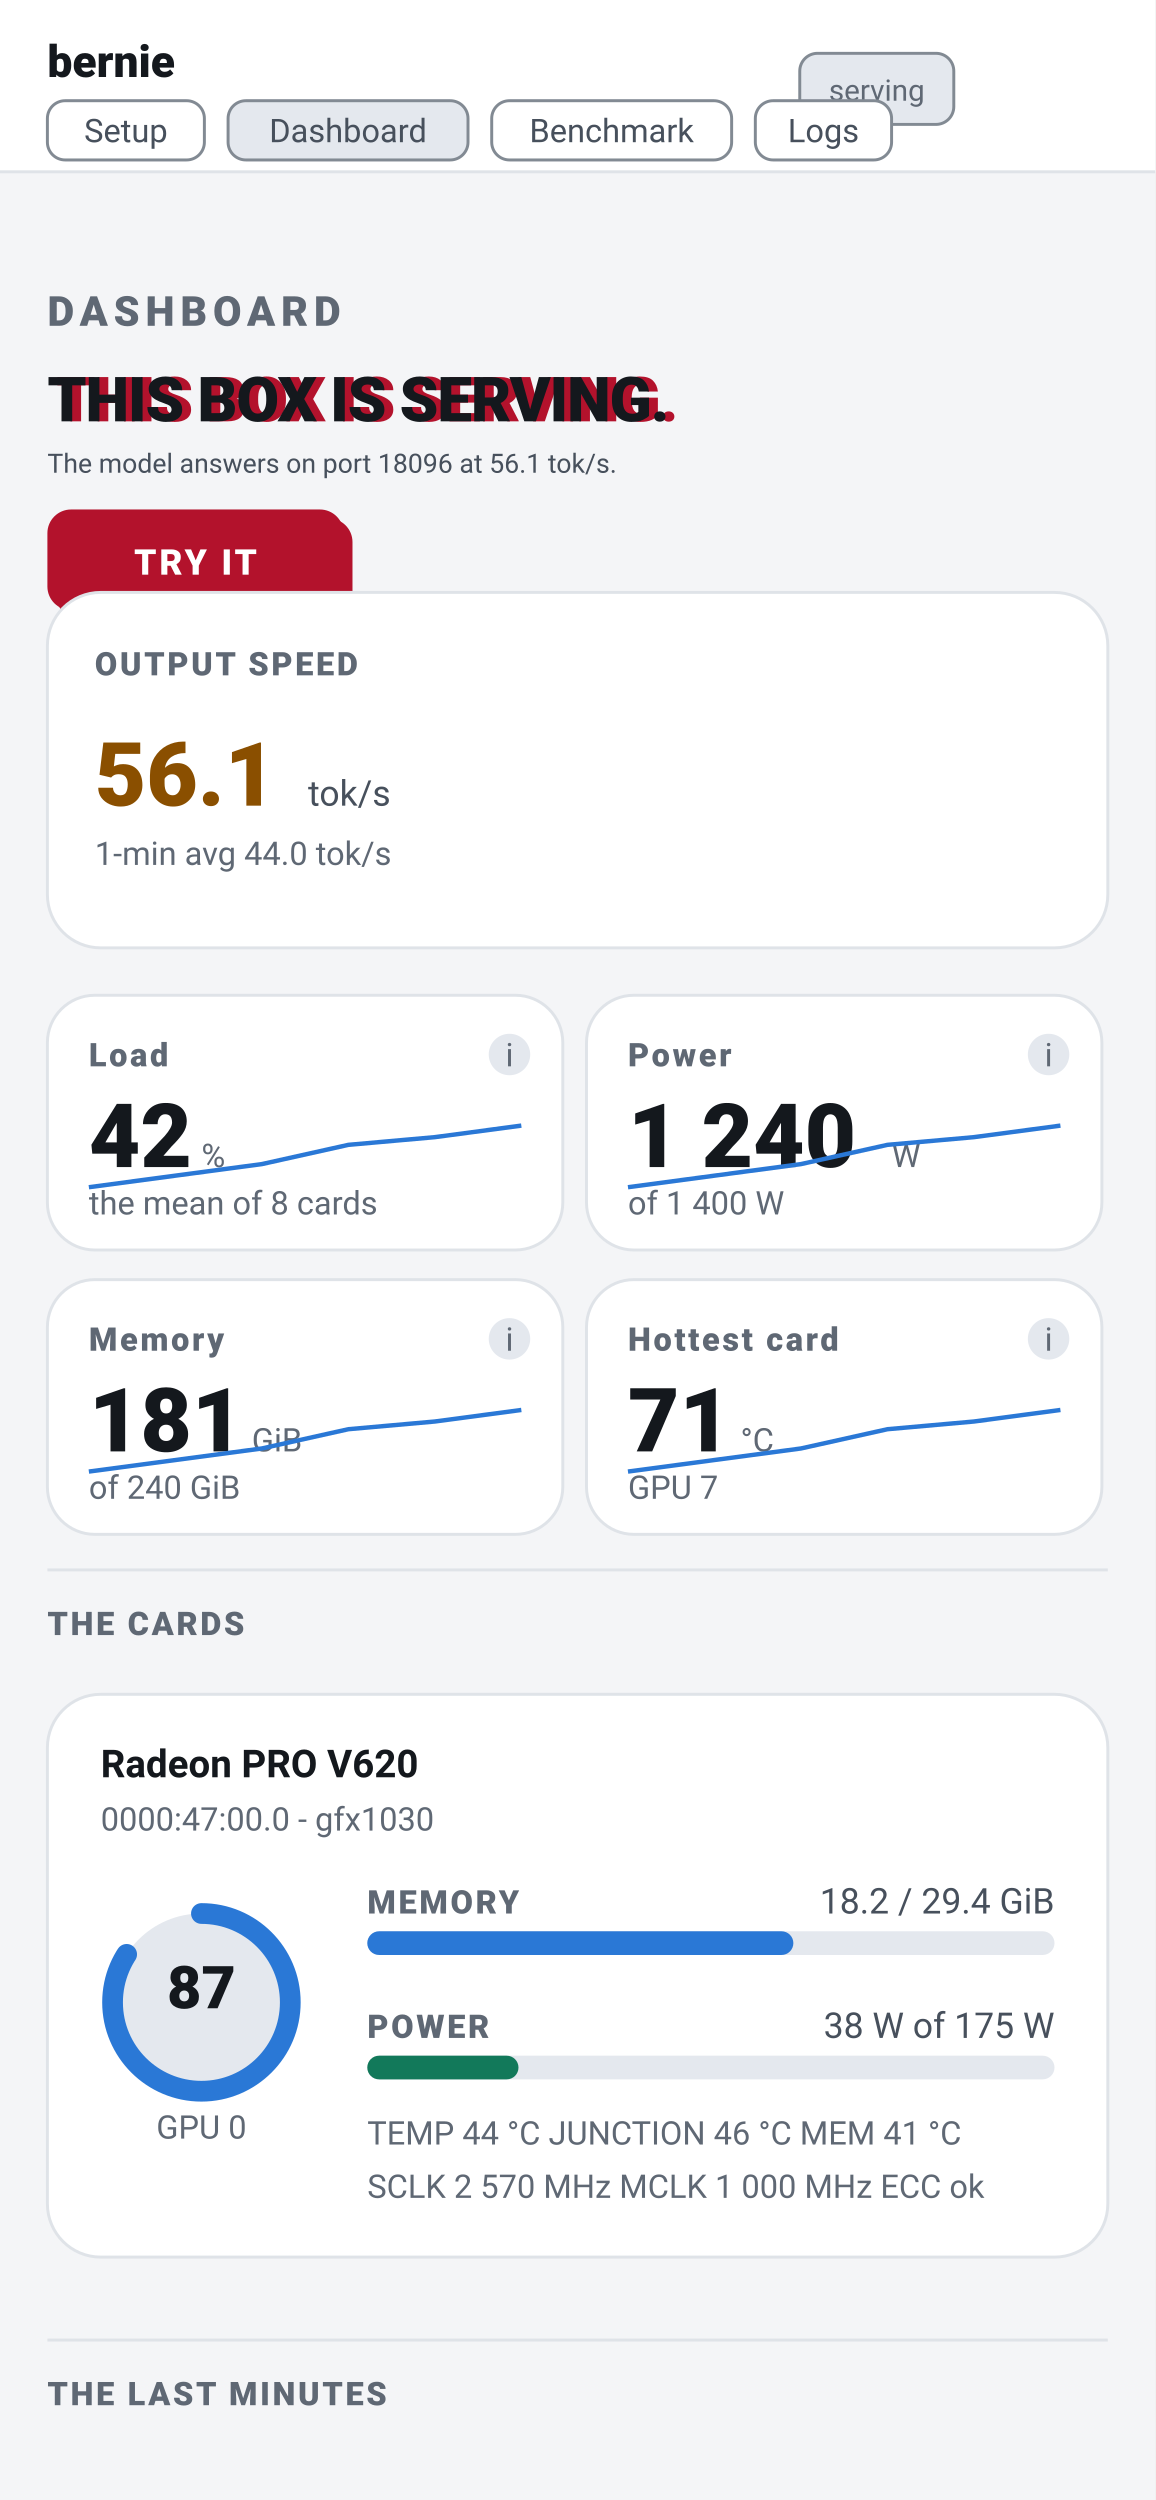
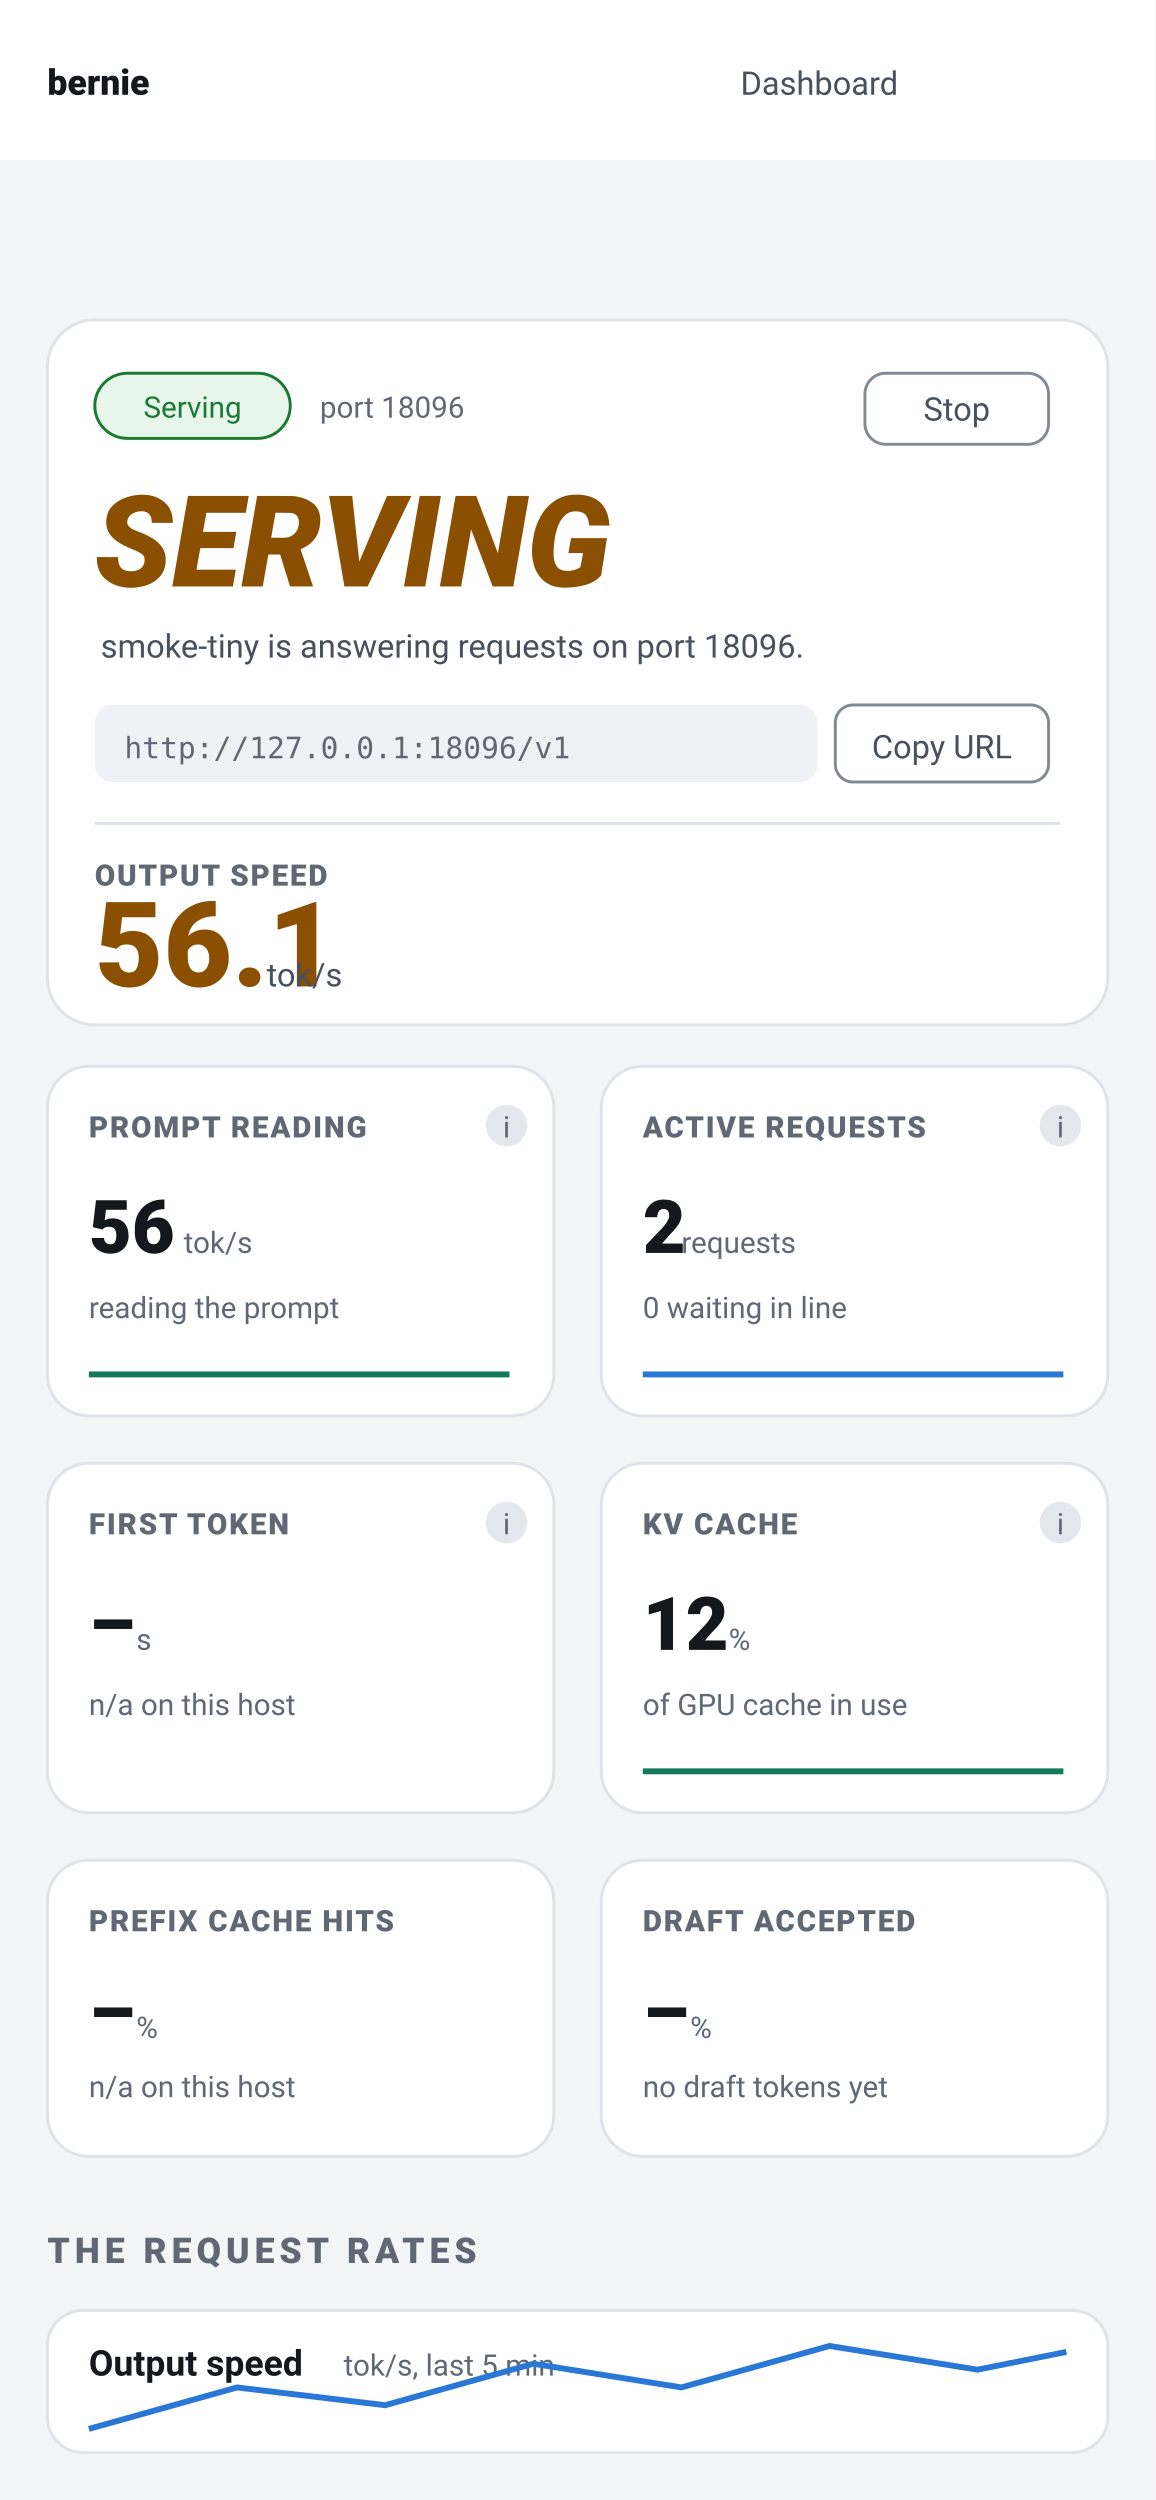
- <svg xmlns="http://www.w3.org/2000/svg" width="390" height="844" viewBox="0 0 390 844" role="img" aria-label="The Dashboard tab at 390 px">
+ <svg xmlns="http://www.w3.org/2000/svg" width="390" height="844" viewBox="0 0 390 844" role="img" aria-label="The Dashboard tab in Simple mode at 390 px">
  <defs>
    <style>
- .bg{fill:#f4f5f7}.sf{fill:#ffffff}.sf2{fill:#eef1f5}.sf3{fill:#e4e8ee}
- .ln{stroke:#dfe3e8;fill:none}.ed{stroke:#828a93;fill:none}.accln{stroke:#b3122c;fill:none}
- .t{font-family:system-ui,-apple-system,'Segoe UI',Roboto,Arial,sans-serif;fill:#14181d}
- .mn{font-family:ui-monospace,Menlo,Consolas,monospace;fill:#14181d}
- .h1{font-size:30px;font-weight:900;letter-spacing:-.02em}.h2{font-size:14px;font-weight:800;letter-spacing:.14em;fill:#5f6874}
- .lbl{font-size:11px;font-weight:800;letter-spacing:.08em;fill:#5f6874}
- .bd{font-size:13px}.sm{font-size:11px;fill:#5f6874}.sb{font-size:12px;fill:#47505c}
- .num{font-size:30px;font-weight:900}.hnum{font-size:52px;font-weight:900}
- .key{fill:#8a4f00}.acc{fill:#b3122c}.onacc{fill:#ffffff}
- .ok{fill:#1a7a33}.warn{fill:#8a6100}.ser{fill:#c2410c}.fail{fill:#b42318}.skip{fill:#5f6874}.info{fill:#2a5fb4}
- .s1{fill:#2a78d6}.s2{fill:#12795a}.s3{fill:#9a6200}.s4{fill:#c0392b}.s5{fill:#7c5cff}.s6{fill:#0f766e}
- .s1s{stroke:#2a78d6;fill:none}.s2s{stroke:#12795a;fill:none}
+ .bg{fill:#f4f5f7}.sf{fill:#fff}.sf2{fill:#eef1f5}.sf3{fill:#e4e8ee}.ln{stroke:#dfe3e8}.ed{stroke:#828a93}
+ .t{font-family:system-ui,-apple-system,'Segoe UI',Roboto,Arial,sans-serif;fill:#14181d}.m{font-family:ui-monospace,Menlo,Consolas,monospace;fill:#14181d}
+ .lbl{font-size:10px;font-weight:800;letter-spacing:.06em;fill:#5f6874}.h2{font-size:12px;font-weight:800;letter-spacing:.14em;fill:#5f6874}.bd{font-size:12px}.sm{font-size:10px;fill:#5f6874}.sb{font-size:11px;fill:#47505c}.num{font-size:25px;font-weight:900}.key{fill:#8a4f00}.ok{fill:#1a7a33}.s1{stroke:#2a78d6;fill:none}.s1f{fill:#2a78d6}.s3{stroke:#12795a;fill:none}
</style>
  </defs>
-   <rect x="0" y="0" width="390" height="844" rx="0" class="bg" />
-   <rect x="0" y="0" width="390" height="58" rx="0" class="sf" />
-   <text x="16" y="26" class="t bd" text-anchor="start" style="font-size:15px;font-weight:800">bernie</text>
-   <line x1="0" y1="58" x2="390" y2="58" class="ln" />
-   <rect x="270" y="18" width="52" height="24" rx="6" class="sf3" stroke="#828a93" />
-   <text x="296" y="34" class="t sm" text-anchor="middle" style="font-size:10px">serving</text>
-   <rect x="16" y="34" width="53" height="20" rx="6" class="sf" stroke="#828a93" />
-   <text x="42.5" y="48" class="t sb" text-anchor="middle" style="font-size:11px">Setup</text>
-   <rect x="77" y="34" width="81" height="20" rx="6" class="sf3" stroke="#828a93" />
-   <text x="117.5" y="48" class="t sb" text-anchor="middle" style="font-size:11px">Dashboard</text>
-   <rect x="166" y="34" width="81" height="20" rx="6" class="sf" stroke="#828a93" />
-   <text x="206.5" y="48" class="t sb" text-anchor="middle" style="font-size:11px">Benchmark</text>
-   <rect x="255" y="34" width="46" height="20" rx="6" class="sf" stroke="#828a93" />
-   <text x="278.0" y="48" class="t sb" text-anchor="middle" style="font-size:11px">Logs</text>
-   <text x="16" y="110" class="t h2" text-anchor="start">DASHBOARD</text>
-   <text x="19" y="142.24" class="t acc" text-anchor="start" style="font-size:21px;font-weight:900;letter-spacing:-.02em">THIS BOX IS SERVING.</text>
-   <text x="16" y="142.24" class="t h1" text-anchor="start" style="font-size:21px">THIS BOX IS SERVING.</text>
-   <text x="16" y="159.6" class="t sb" text-anchor="start" style="font-size:9px">The model answers on port 18096 at 56.1 tok/s.</text>
-   <rect x="19" y="175.0" width="100" height="34" rx="8" class="acc" />
-   <rect x="16" y="172.0" width="100" height="34" rx="8" class="acc" />
-   <text x="66.0" y="194.0" class="t onacc" text-anchor="middle" style="font-size:12px;font-weight:800;letter-spacing:.08em">TRY IT</text>
-   <rect x="16" y="200" width="358" height="120" rx="18" class="sf" stroke="#dfe3e8" />
-   <text x="32" y="228" class="t lbl" text-anchor="start">OUTPUT SPEED</text>
-   <text x="32" y="272" class="t num key" text-anchor="start">56.1</text>
-   <text x="104" y="272" class="t sb" text-anchor="start">tok/s</text>
-   <text x="32" y="292" class="t sm" text-anchor="start">1-min avg 44.0 tok/s</text>
-   <rect x="16" y="336" width="174" height="86" rx="16" class="sf" stroke="#dfe3e8" />
-   <text x="30" y="360" class="t lbl" text-anchor="start">Load</text>
-   <circle cx="172" cy="356" r="7" class="sf3" />
-   <text x="172" y="360" class="t sm" text-anchor="middle">i</text>
-   <text x="30" y="394" class="t num" text-anchor="start">42</text>
-   <text x="68" y="394" class="t sm" text-anchor="start">%</text>
-   <text x="30" y="410" class="t sm" text-anchor="start">the mean of 8 cards</text>
-   <polyline points="30.0,400.8 59.2,396.9 88.4,393.0 117.6,386.5 146.8,383.9 176.0,380.0" class="s1s" stroke-width="1.5" />
-   <rect x="198" y="336" width="174" height="86" rx="16" class="sf" stroke="#dfe3e8" />
-   <text x="212" y="360" class="t lbl" text-anchor="start">Power</text>
-   <circle cx="354" cy="356" r="7" class="sf3" />
-   <text x="354" y="360" class="t sm" text-anchor="middle">i</text>
-   <text x="212" y="394" class="t num" text-anchor="start">1 240</text>
-   <text x="301" y="394" class="t sm" text-anchor="start">W</text>
-   <text x="212" y="410" class="t sm" text-anchor="start">of 1 400 W</text>
-   <polyline points="212.0,400.8 241.2,396.9 270.4,393.0 299.6,386.5 328.8,383.9 358.0,380.0" class="s1s" stroke-width="1.5" />
-   <rect x="16" y="432" width="174" height="86" rx="16" class="sf" stroke="#dfe3e8" />
-   <text x="30" y="456" class="t lbl" text-anchor="start">Memory</text>
-   <circle cx="172" cy="452" r="7" class="sf3" />
-   <text x="172" y="456" class="t sm" text-anchor="middle">i</text>
-   <text x="30" y="490" class="t num" text-anchor="start">181</text>
-   <text x="85" y="490" class="t sm" text-anchor="start">GiB</text>
-   <text x="30" y="506" class="t sm" text-anchor="start">of 240 GiB</text>
-   <polyline points="30.0,496.8 59.2,492.9 88.4,489.0 117.6,482.5 146.8,479.9 176.0,476.0" class="s1s" stroke-width="1.5" />
-   <rect x="198" y="432" width="174" height="86" rx="16" class="sf" stroke="#dfe3e8" />
-   <text x="212" y="456" class="t lbl" text-anchor="start">Hottest card</text>
-   <circle cx="354" cy="452" r="7" class="sf3" />
-   <text x="354" y="456" class="t sm" text-anchor="middle">i</text>
-   <text x="212" y="490" class="t num" text-anchor="start">71</text>
-   <text x="250" y="490" class="t sm" text-anchor="start">°C</text>
-   <text x="212" y="506" class="t sm" text-anchor="start">GPU 7</text>
-   <polyline points="212.0,496.8 241.2,492.9 270.4,489.0 299.6,482.5 328.8,479.9 358.0,476.0" class="s1s" stroke-width="1.5" />
-   <line x1="16" y1="530" x2="374" y2="530" class="ln" />
-   <text x="16" y="552" class="t lbl" text-anchor="start">THE CARDS</text>
-   <rect x="16" y="572" width="358" height="190" rx="18" class="sf" stroke="#dfe3e8" />
-   <text x="34" y="600" class="t bd" text-anchor="start" style="font-weight:700">Radeon PRO V620</text>
-   <text x="34" y="618" class="t sm" text-anchor="start">0000:47:00.0 - gfx1030</text>
-   <circle cx="68" cy="676" r="30" class="sf3" />
-   <circle cx="68" cy="676" r="30" class="none" fill="none" stroke="#2a78d6" stroke-width="7" stroke-linecap="round" stroke-dasharray="188.5 188.5" stroke-dashoffset="30" transform="rotate(-90 68 676)" />
-   <text x="68" y="678" class="t num" text-anchor="middle" style="font-size:20px">87</text>
-   <text x="68" y="722" class="t sm" text-anchor="middle">GPU 0</text>
-   <text x="124" y="646" class="t lbl" text-anchor="start">MEMORY</text>
-   <text x="356" y="646" class="t sb" text-anchor="end">18.2 / 29.4 GiB</text>
-   <rect x="124" y="652" width="232" height="8" rx="4" class="sf3" />
-   <rect x="124" y="652" width="143.84" height="8" rx="4" class="s1" />
-   <text x="124" y="688" class="t lbl" text-anchor="start">POWER</text>
-   <text x="356" y="688" class="t sb" text-anchor="end">38 W of 175 W</text>
-   <rect x="124" y="694" width="232" height="8" rx="4" class="sf3" />
-   <rect x="124" y="694" width="51.04" height="8" rx="4" class="s2" />
-   <text x="124" y="724" class="t sm" text-anchor="start">TEMP  44 °C   JUNCTION 46 °C   MEM 41 °C</text>
-   <text x="124" y="742" class="t sm" text-anchor="start">SCLK 2 570 MHz   MCLK 1 000 MHz   ECC ok</text>
-   <line x1="16" y1="790" x2="374" y2="790" class="ln" />
-   <text x="16" y="812" class="t lbl" text-anchor="start">THE LAST MINUTES</text>
+   <rect width="390" height="844" class="bg" />
+   <rect width="390" height="54" class="sf" />
+   <text x="16" y="32" class="t bd" font-weight="800">bernie</text>
+   <text x="250" y="32" class="t sb">Dashboard</text>
+   <rect x="16" y="108" width="358" height="238" rx="16" class="sf" stroke="#dfe3e8" />
+   <rect x="32" y="126" width="66" height="22" rx="11" fill="#e7f5ea" stroke="#1a7a33" />
+   <text x="65" y="141" class="t ok" text-anchor="middle" font-size="10">Serving</text>
+   <text x="108" y="141" class="t sm">port 18096</text>
+   <rect x="292" y="126" width="62" height="24" rx="7" class="sf" stroke="#828a93" />
+   <text x="323" y="142" class="t sb" text-anchor="middle">Stop</text>
+   <text x="32" y="198" class="t key" font-size="43" font-style="italic" font-weight="900">SERVING</text>
+   <text x="34" y="222" class="t sb">smoke-tiny is answering requests on port 18096.</text>
+   <rect x="32" y="238" width="244" height="26" rx="6" class="sf2" />
+   <text x="42" y="256" class="t m sm">http://127.0.0.1:18096/v1</text>
+   <rect x="282" y="238" width="72" height="26" rx="6" class="sf" stroke="#828a93" />
+   <text x="318" y="256" class="t sb" text-anchor="middle">Copy URL</text>
+   <line x1="32" y1="278" x2="358" y2="278" class="ln" />
+   <text x="32" y="299" class="t lbl">OUTPUT SPEED</text>
+   <text x="32" y="333" class="t key" font-size="40" font-weight="900">56.1</text>
+   <text x="90" y="333" class="t sb">tok/s</text>
+   <rect x="16" y="360" width="171" height="118" rx="14" class="sf" stroke="#dfe3e8" />
+   <text x="30" y="384" class="t lbl">PROMPT READING</text>
+   <circle cx="171" cy="380" r="7" class="sf3" />
+   <text x="171" y="384" class="t sm" text-anchor="middle">i</text>
+   <text x="30" y="423" class="t num">56</text>
+   <text x="62" y="423" class="t sm">tok/s</text>
+   <text x="30" y="445" class="t sm">reading the prompt</text>
+   <line x1="30" y1="464" x2="172" y2="464" class="s3" stroke-width="2" />
+   <rect x="203" y="360" width="171" height="118" rx="14" class="sf" stroke="#dfe3e8" />
+   <text x="217" y="384" class="t lbl">ACTIVE REQUESTS</text>
+   <circle cx="358" cy="380" r="7" class="sf3" />
+   <text x="358" y="384" class="t sm" text-anchor="middle">i</text>
+   <text x="217" y="423" class="t num">2</text>
+   <text x="230" y="423" class="t sm">requests</text>
+   <text x="217" y="445" class="t sm">0 waiting in line</text>
+   <line x1="217" y1="464" x2="359" y2="464" class="s1" stroke-width="2" />
+   <rect x="16" y="494" width="171" height="118" rx="14" class="sf" stroke="#dfe3e8" />
+   <text x="30" y="518" class="t lbl">FIRST TOKEN</text>
+   <circle cx="171" cy="514" r="7" class="sf3" />
+   <text x="171" y="518" class="t sm" text-anchor="middle">i</text>
+   <text x="30" y="557" class="t num">–</text>
+   <text x="46" y="557" class="t sm">s</text>
+   <text x="30" y="579" class="t sm">n/a on this host</text>
+   <rect x="203" y="494" width="171" height="118" rx="14" class="sf" stroke="#dfe3e8" />
+   <text x="217" y="518" class="t lbl">KV CACHE</text>
+   <circle cx="358" cy="514" r="7" class="sf3" />
+   <text x="358" y="518" class="t sm" text-anchor="middle">i</text>
+   <text x="217" y="557" class="t num">12</text>
+   <text x="246" y="557" class="t sm">%</text>
+   <text x="217" y="579" class="t sm">of GPU cache in use</text>
+   <line x1="217" y1="598" x2="359" y2="598" class="s3" stroke-width="2" />
+   <rect x="16" y="628" width="171" height="100" rx="14" class="sf" stroke="#dfe3e8" />
+   <text x="30" y="652" class="t lbl">PREFIX CACHE HITS</text>
+   <text x="30" y="688" class="t num">–</text>
+   <text x="46" y="688" class="t sm">%</text>
+   <text x="30" y="708" class="t sm">n/a on this host</text>
+   <rect x="203" y="628" width="171" height="100" rx="14" class="sf" stroke="#dfe3e8" />
+   <text x="217" y="652" class="t lbl">DRAFT ACCEPTED</text>
+   <text x="217" y="688" class="t num">–</text>
+   <text x="233" y="688" class="t sm">%</text>
+   <text x="217" y="708" class="t sm">no draft tokens yet</text>
+   <text x="16" y="764" class="t h2">THE REQUEST RATES</text>
+   <rect x="16" y="780" width="358" height="48" rx="12" class="sf" stroke="#dfe3e8" />
+   <text x="30" y="802" class="t bd" font-weight="700">Output speed</text>
+   <text x="116" y="802" class="t sm">tok/s, last 5 min</text>
+   <polyline points="30,820 80,806 130,812 180,798 230,806 280,792 330,800 360,794" class="s1" stroke-width="2" />
</svg>
